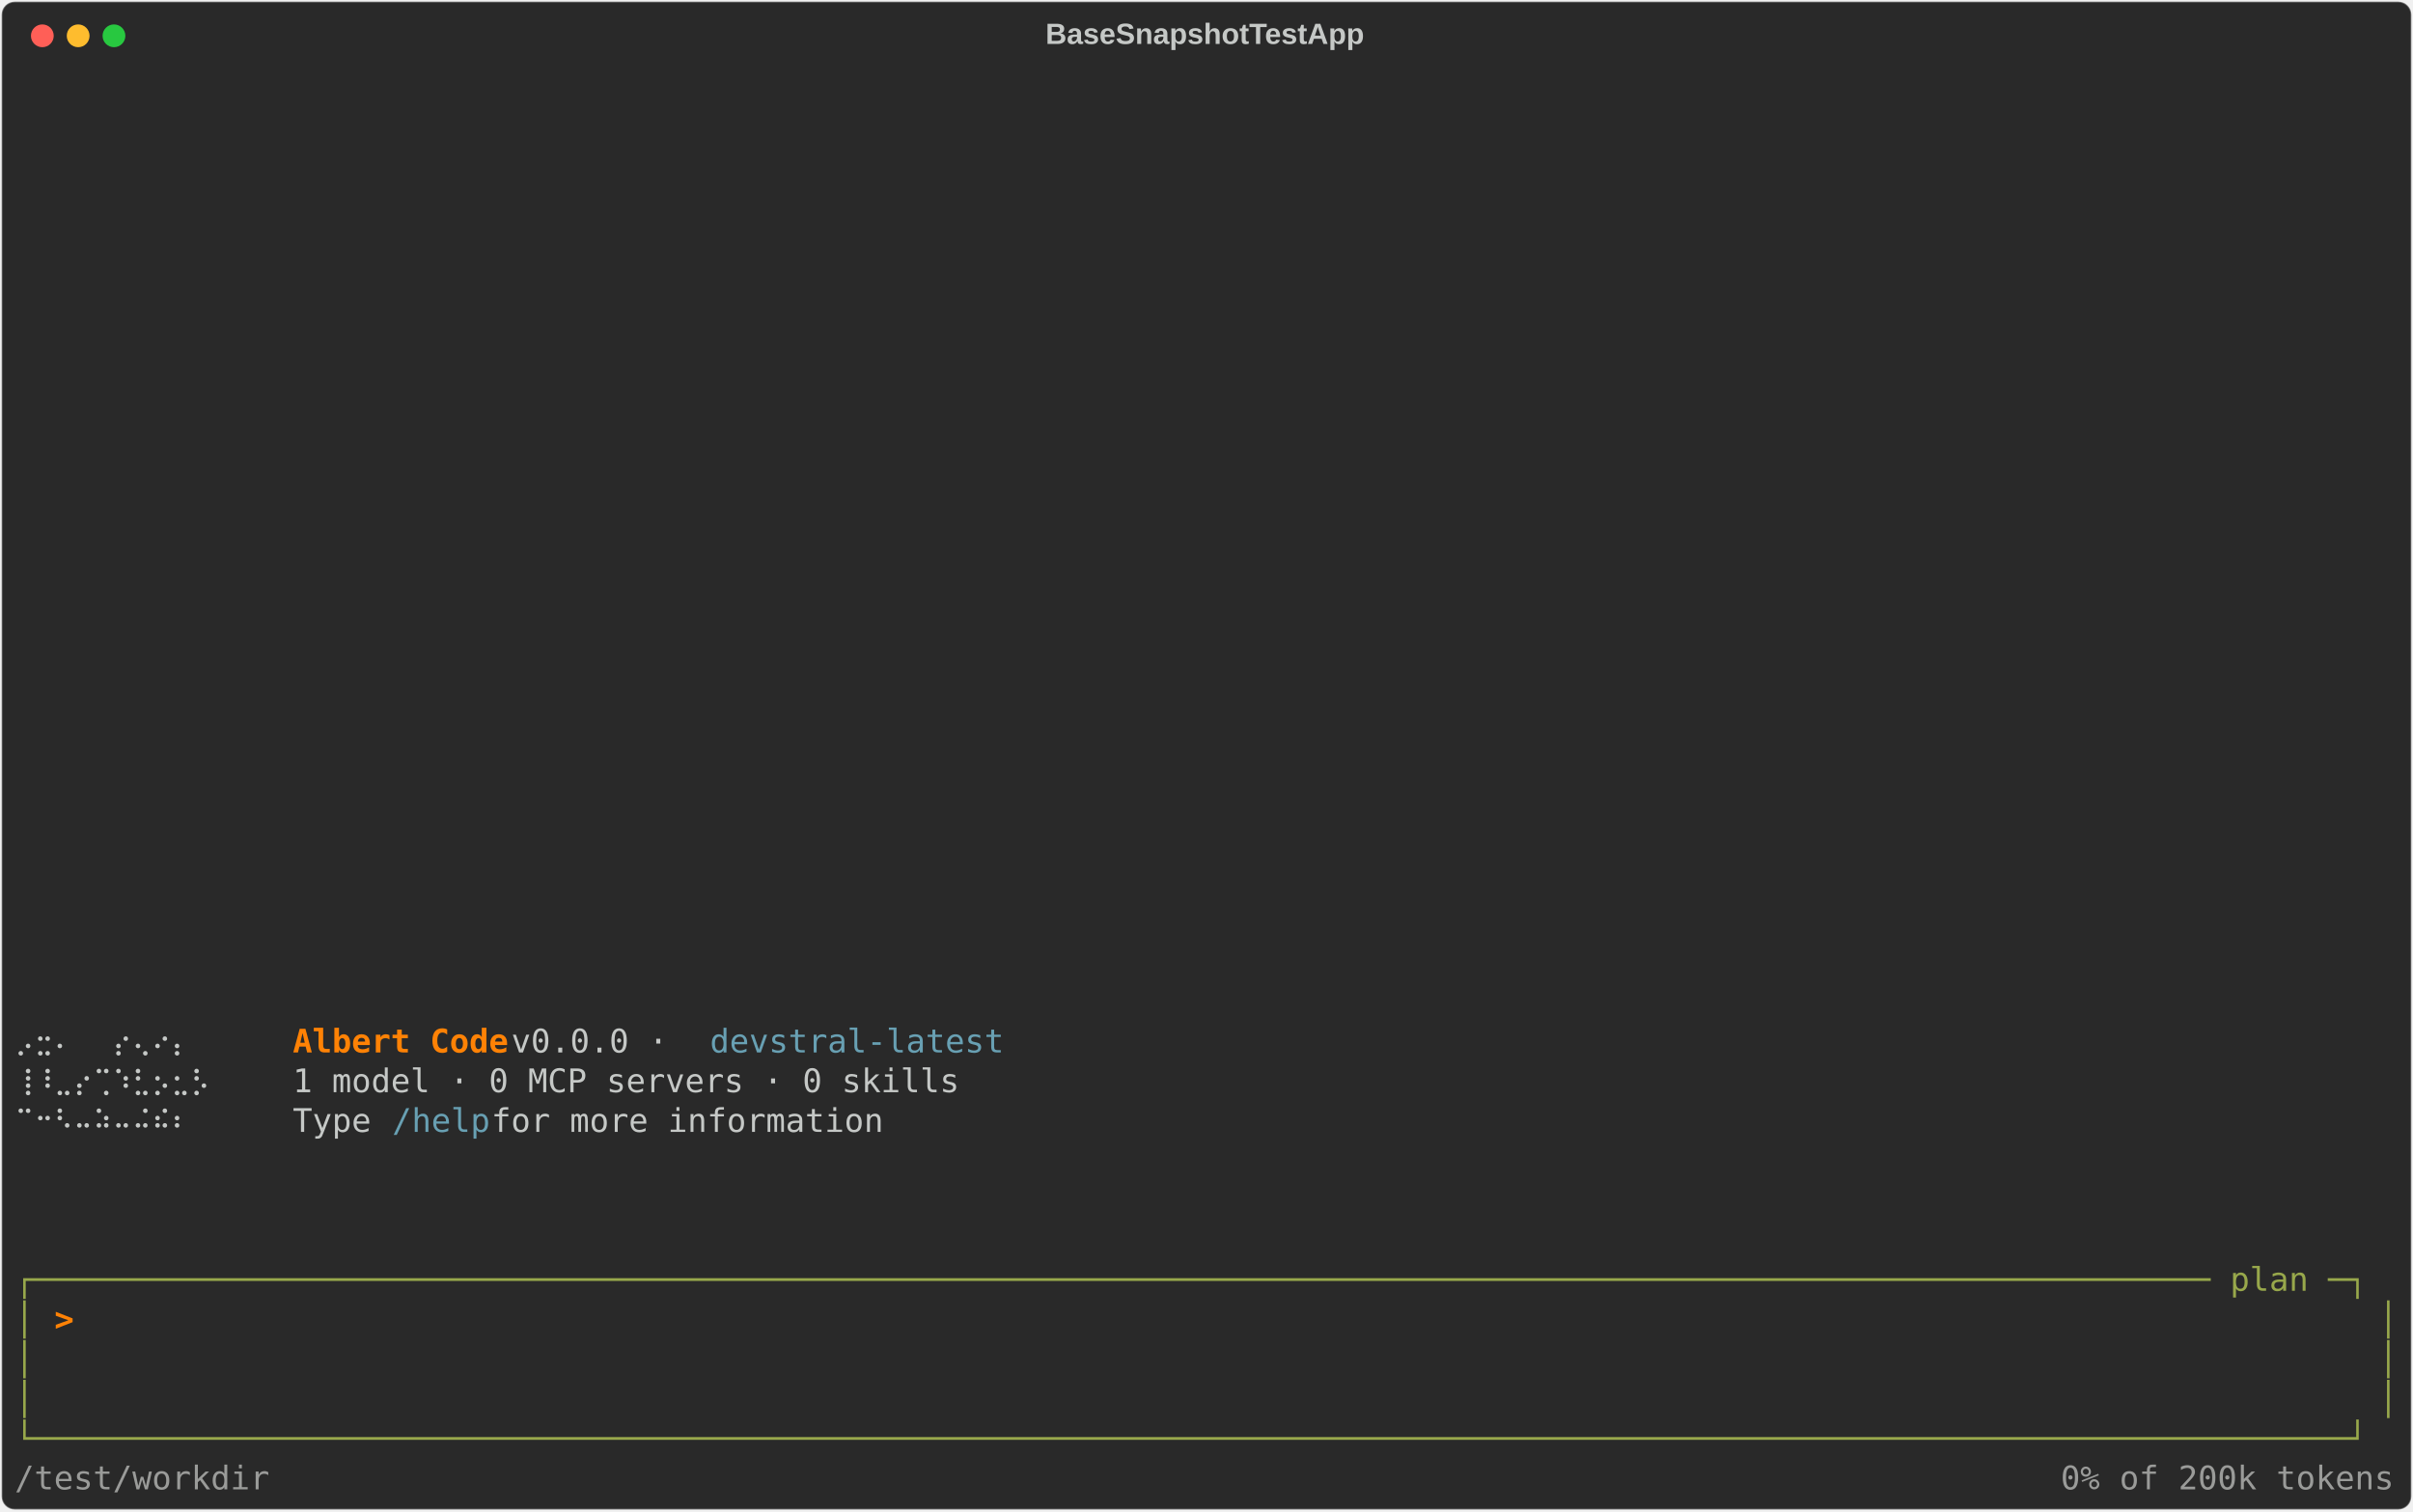
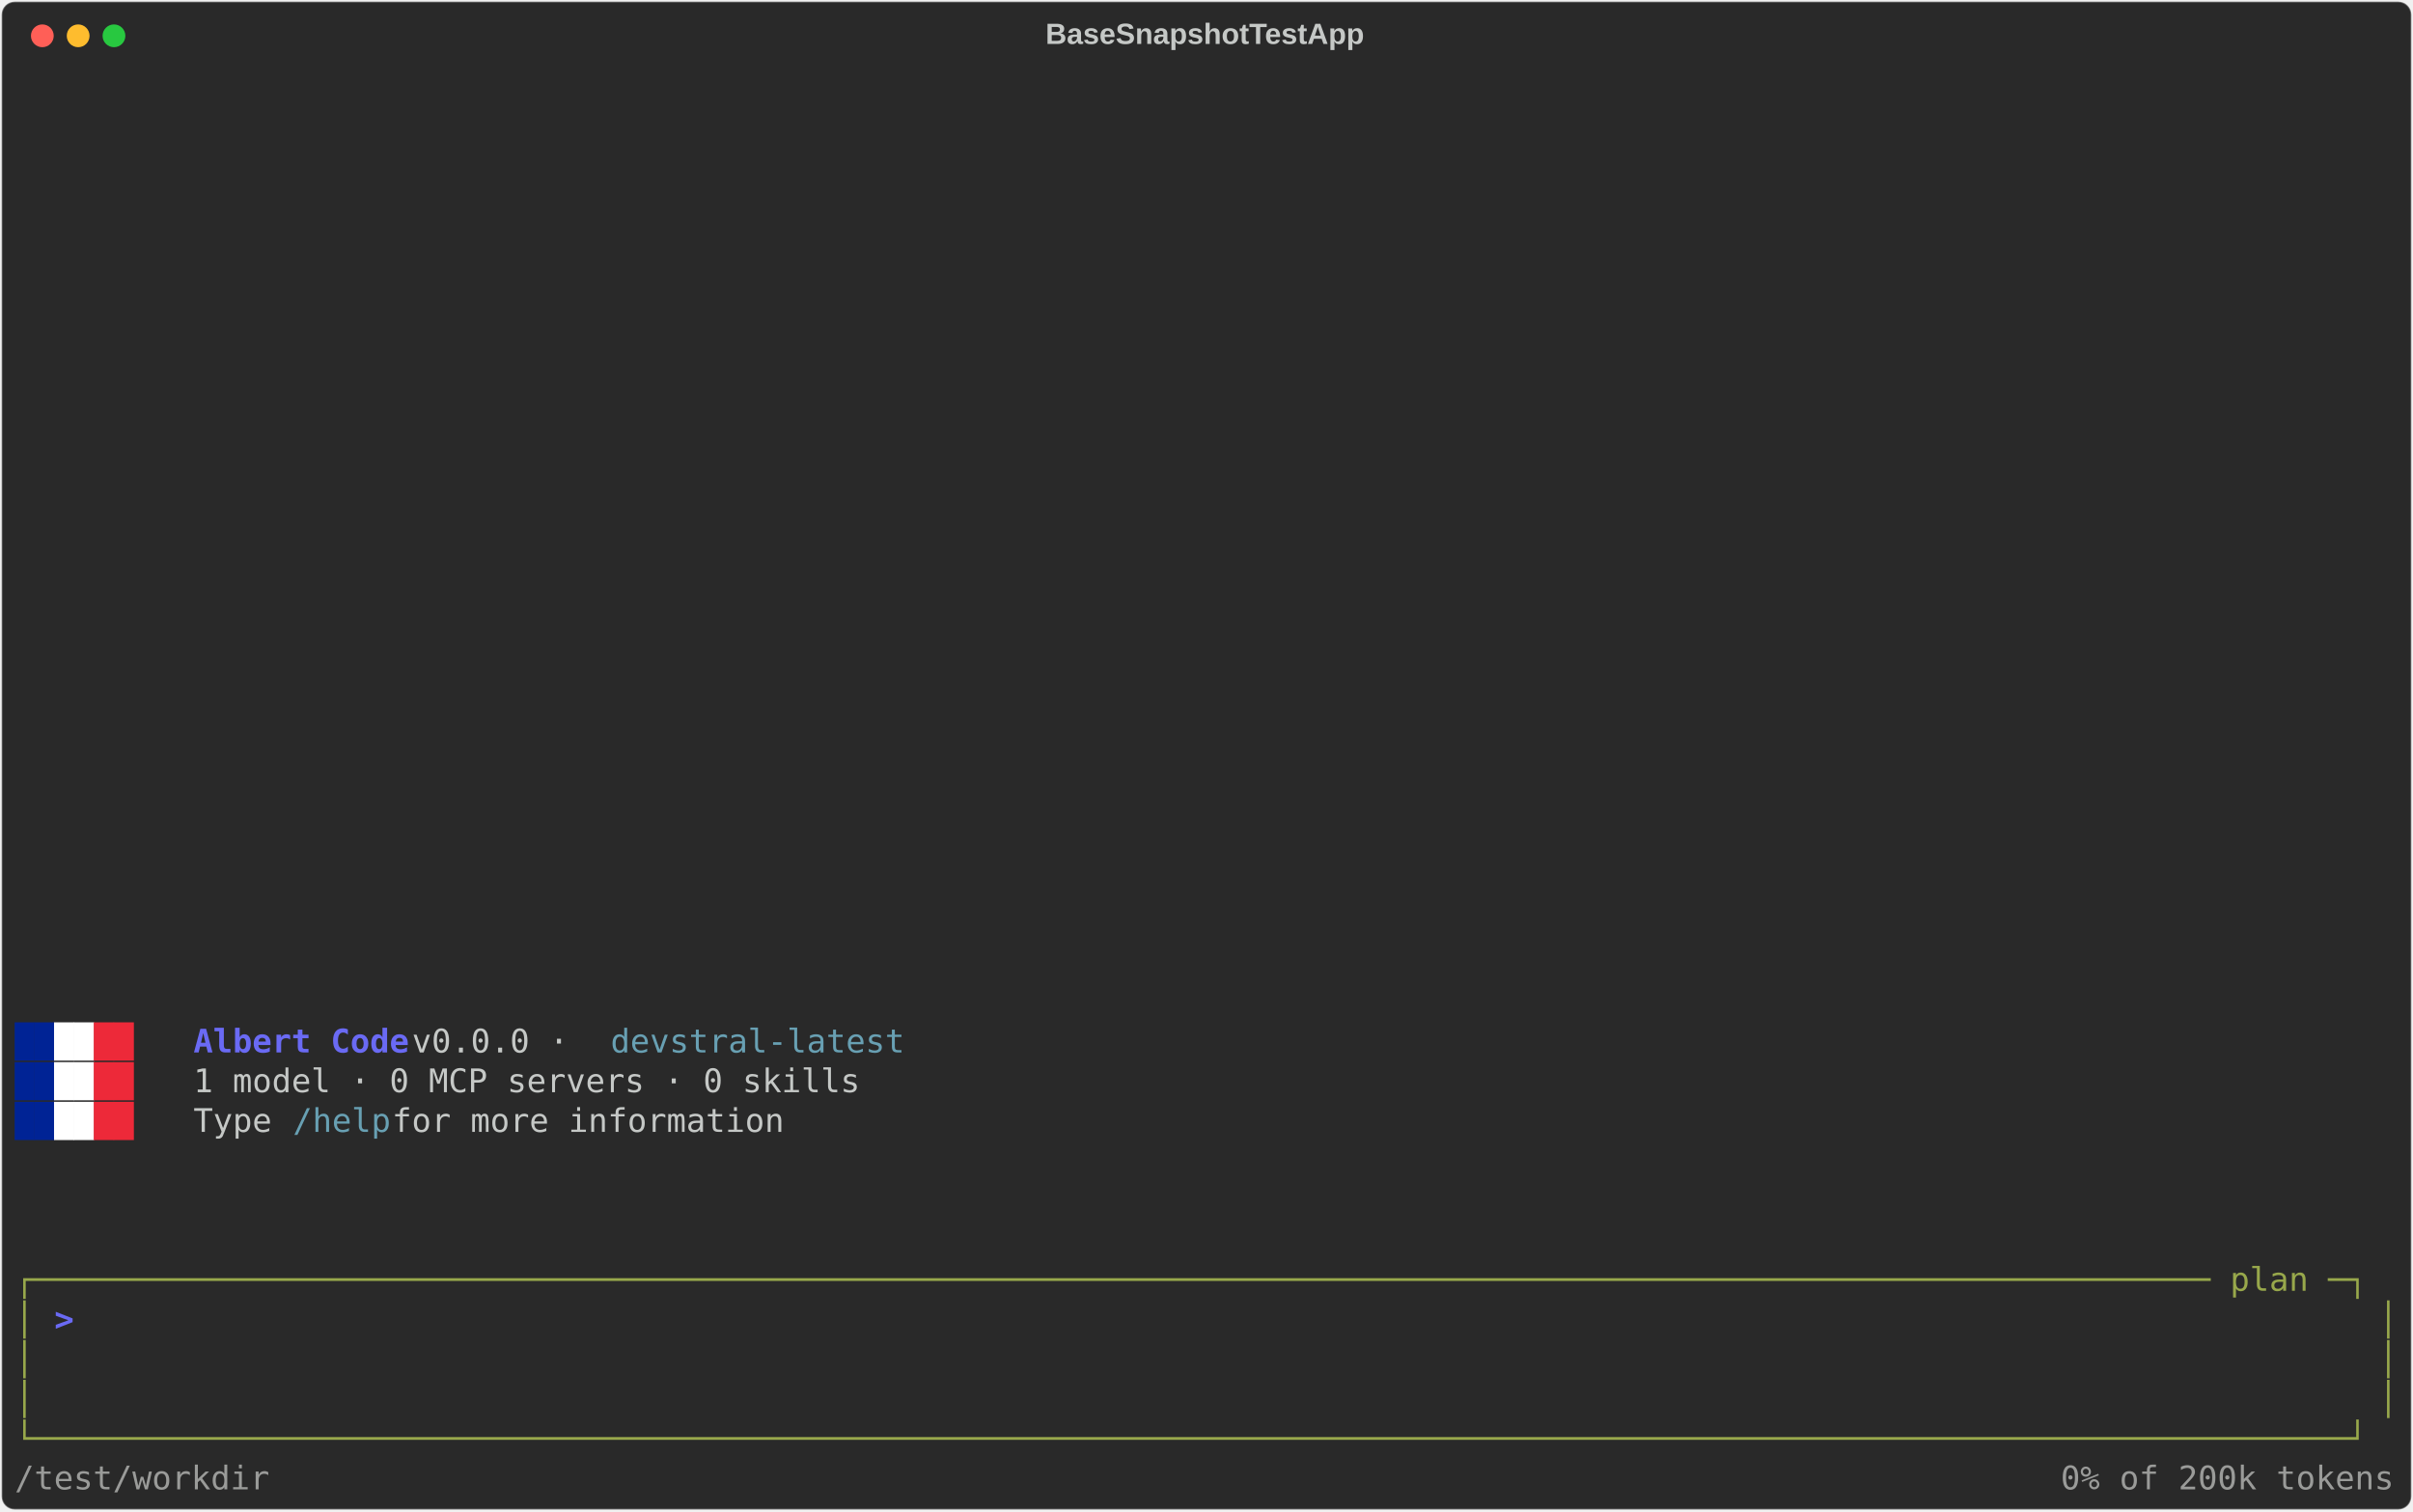
<svg xmlns="http://www.w3.org/2000/svg" class="rich-terminal" viewBox="0 0 1482 928.4">
  <style>

    @font-face {
        font-family: "Fira Code";
        src: local("FiraCode-Regular"),
                url("https://cdnjs.cloudflare.com/ajax/libs/firacode/6.2.0/woff2/FiraCode-Regular.woff2") format("woff2"),
                url("https://cdnjs.cloudflare.com/ajax/libs/firacode/6.2.0/woff/FiraCode-Regular.woff") format("woff");
        font-style: normal;
        font-weight: 400;
    }
    @font-face {
        font-family: "Fira Code";
        src: local("FiraCode-Bold"),
                url("https://cdnjs.cloudflare.com/ajax/libs/firacode/6.2.0/woff2/FiraCode-Bold.woff2") format("woff2"),
                url("https://cdnjs.cloudflare.com/ajax/libs/firacode/6.2.0/woff/FiraCode-Bold.woff") format("woff");
        font-style: bold;
        font-weight: 700;
    }

    .terminal-matrix {
        font-family: Fira Code, monospace;
        font-size: 20px;
        line-height: 24.4px;
        font-variant-east-asian: full-width;
    }

    .terminal-title {
        font-size: 18px;
        font-weight: bold;
        font-family: arial;
    }

    .terminal-r1 { fill: #c5c8c6 }
- .terminal-r2 { fill: #ff8205;font-weight: bold }
- .terminal-r3 { fill: #68a0b3 }
- .terminal-r4 { fill: #98a84b }
- .terminal-r5 { fill: #9a9b99 }
+ .terminal-r2 { fill: #002395 }
+ .terminal-r3 { fill: #ffffff }
+ .terminal-r4 { fill: #ed2939 }
+ .terminal-r5 { fill: #6a6af4;font-weight: bold }
+ .terminal-r6 { fill: #68a0b3 }
+ .terminal-r7 { fill: #98a84b }
+ .terminal-r8 { fill: #9a9b99 }
    </style>
  <defs>
    <clipPath id="terminal-clip-terminal">
      <rect x="0" y="0" width="1463.0" height="877.4" />
    </clipPath>
    <clipPath id="terminal-line-0">
      <rect x="0" y="1.5" width="1464" height="24.65" />
    </clipPath>
    <clipPath id="terminal-line-1">
      <rect x="0" y="25.9" width="1464" height="24.65" />
    </clipPath>
    <clipPath id="terminal-line-2">
      <rect x="0" y="50.3" width="1464" height="24.65" />
    </clipPath>
    <clipPath id="terminal-line-3">
      <rect x="0" y="74.7" width="1464" height="24.65" />
    </clipPath>
    <clipPath id="terminal-line-4">
      <rect x="0" y="99.1" width="1464" height="24.65" />
    </clipPath>
    <clipPath id="terminal-line-5">
      <rect x="0" y="123.5" width="1464" height="24.65" />
    </clipPath>
    <clipPath id="terminal-line-6">
      <rect x="0" y="147.9" width="1464" height="24.65" />
    </clipPath>
    <clipPath id="terminal-line-7">
      <rect x="0" y="172.3" width="1464" height="24.65" />
    </clipPath>
    <clipPath id="terminal-line-8">
      <rect x="0" y="196.7" width="1464" height="24.65" />
    </clipPath>
    <clipPath id="terminal-line-9">
      <rect x="0" y="221.1" width="1464" height="24.65" />
    </clipPath>
    <clipPath id="terminal-line-10">
      <rect x="0" y="245.5" width="1464" height="24.65" />
    </clipPath>
    <clipPath id="terminal-line-11">
      <rect x="0" y="269.9" width="1464" height="24.65" />
    </clipPath>
    <clipPath id="terminal-line-12">
      <rect x="0" y="294.3" width="1464" height="24.65" />
    </clipPath>
    <clipPath id="terminal-line-13">
      <rect x="0" y="318.7" width="1464" height="24.65" />
    </clipPath>
    <clipPath id="terminal-line-14">
      <rect x="0" y="343.1" width="1464" height="24.65" />
    </clipPath>
    <clipPath id="terminal-line-15">
      <rect x="0" y="367.5" width="1464" height="24.65" />
    </clipPath>
    <clipPath id="terminal-line-16">
      <rect x="0" y="391.9" width="1464" height="24.65" />
    </clipPath>
    <clipPath id="terminal-line-17">
      <rect x="0" y="416.3" width="1464" height="24.65" />
    </clipPath>
    <clipPath id="terminal-line-18">
      <rect x="0" y="440.7" width="1464" height="24.65" />
    </clipPath>
    <clipPath id="terminal-line-19">
      <rect x="0" y="465.1" width="1464" height="24.65" />
    </clipPath>
    <clipPath id="terminal-line-20">
      <rect x="0" y="489.5" width="1464" height="24.65" />
    </clipPath>
    <clipPath id="terminal-line-21">
      <rect x="0" y="513.9" width="1464" height="24.65" />
    </clipPath>
    <clipPath id="terminal-line-22">
      <rect x="0" y="538.3" width="1464" height="24.65" />
    </clipPath>
    <clipPath id="terminal-line-23">
      <rect x="0" y="562.7" width="1464" height="24.65" />
    </clipPath>
    <clipPath id="terminal-line-24">
      <rect x="0" y="587.1" width="1464" height="24.65" />
    </clipPath>
    <clipPath id="terminal-line-25">
      <rect x="0" y="611.5" width="1464" height="24.65" />
    </clipPath>
    <clipPath id="terminal-line-26">
      <rect x="0" y="635.9" width="1464" height="24.65" />
    </clipPath>
    <clipPath id="terminal-line-27">
      <rect x="0" y="660.3" width="1464" height="24.65" />
    </clipPath>
    <clipPath id="terminal-line-28">
      <rect x="0" y="684.7" width="1464" height="24.65" />
    </clipPath>
    <clipPath id="terminal-line-29">
      <rect x="0" y="709.1" width="1464" height="24.65" />
    </clipPath>
    <clipPath id="terminal-line-30">
      <rect x="0" y="733.5" width="1464" height="24.65" />
    </clipPath>
    <clipPath id="terminal-line-31">
      <rect x="0" y="757.9" width="1464" height="24.65" />
    </clipPath>
    <clipPath id="terminal-line-32">
      <rect x="0" y="782.3" width="1464" height="24.65" />
    </clipPath>
    <clipPath id="terminal-line-33">
      <rect x="0" y="806.7" width="1464" height="24.65" />
    </clipPath>
    <clipPath id="terminal-line-34">
      <rect x="0" y="831.1" width="1464" height="24.65" />
    </clipPath>
  </defs>
  <rect fill="#292929" stroke="rgba(255,255,255,0.35)" stroke-width="1" x="1" y="1" width="1480" height="926.4" rx="8" />
  <text class="terminal-title" fill="#c5c8c6" text-anchor="middle" x="740" y="27">BaseSnapshotTestApp</text>
  <g transform="translate(26,22)">
    <circle cx="0" cy="0" r="7" fill="#ff5f57" />
    <circle cx="22" cy="0" r="7" fill="#febc2e" />
    <circle cx="44" cy="0" r="7" fill="#28c840" />
  </g>
  <g transform="translate(9, 41)" clip-path="url(#terminal-clip-terminal)">
    <g class="terminal-matrix">
      <text class="terminal-r1" x="1464" y="20" textLength="12.2" clip-path="url(#terminal-line-0)">
</text>
      <text class="terminal-r1" x="1464" y="44.4" textLength="12.2" clip-path="url(#terminal-line-1)">
</text>
      <text class="terminal-r1" x="1464" y="68.8" textLength="12.2" clip-path="url(#terminal-line-2)">
</text>
      <text class="terminal-r1" x="1464" y="93.2" textLength="12.2" clip-path="url(#terminal-line-3)">
</text>
      <text class="terminal-r1" x="1464" y="117.6" textLength="12.2" clip-path="url(#terminal-line-4)">
</text>
      <text class="terminal-r1" x="1464" y="142" textLength="12.2" clip-path="url(#terminal-line-5)">
</text>
      <text class="terminal-r1" x="1464" y="166.4" textLength="12.2" clip-path="url(#terminal-line-6)">
</text>
      <text class="terminal-r1" x="1464" y="190.8" textLength="12.2" clip-path="url(#terminal-line-7)">
</text>
      <text class="terminal-r1" x="1464" y="215.2" textLength="12.2" clip-path="url(#terminal-line-8)">
</text>
      <text class="terminal-r1" x="1464" y="239.6" textLength="12.2" clip-path="url(#terminal-line-9)">
</text>
      <text class="terminal-r1" x="1464" y="264" textLength="12.2" clip-path="url(#terminal-line-10)">
</text>
      <text class="terminal-r1" x="1464" y="288.4" textLength="12.2" clip-path="url(#terminal-line-11)">
</text>
      <text class="terminal-r1" x="1464" y="312.8" textLength="12.2" clip-path="url(#terminal-line-12)">
</text>
      <text class="terminal-r1" x="1464" y="337.2" textLength="12.2" clip-path="url(#terminal-line-13)">
</text>
      <text class="terminal-r1" x="1464" y="361.6" textLength="12.2" clip-path="url(#terminal-line-14)">
</text>
      <text class="terminal-r1" x="1464" y="386" textLength="12.2" clip-path="url(#terminal-line-15)">
</text>
      <text class="terminal-r1" x="1464" y="410.4" textLength="12.2" clip-path="url(#terminal-line-16)">
</text>
      <text class="terminal-r1" x="1464" y="434.8" textLength="12.2" clip-path="url(#terminal-line-17)">
</text>
      <text class="terminal-r1" x="1464" y="459.2" textLength="12.2" clip-path="url(#terminal-line-18)">
</text>
      <text class="terminal-r1" x="1464" y="483.6" textLength="12.2" clip-path="url(#terminal-line-19)">
</text>
      <text class="terminal-r1" x="1464" y="508" textLength="12.2" clip-path="url(#terminal-line-20)">
</text>
      <text class="terminal-r1" x="1464" y="532.4" textLength="12.2" clip-path="url(#terminal-line-21)">
</text>
      <text class="terminal-r1" x="1464" y="556.8" textLength="12.2" clip-path="url(#terminal-line-22)">
</text>
      <text class="terminal-r1" x="1464" y="581.2" textLength="12.2" clip-path="url(#terminal-line-23)">
</text>
-       <text class="terminal-r1" x="0" y="605.6" textLength="134.2" clip-path="url(#terminal-line-24)">  ⡠⣒⠄  ⡔⢄⠔⡄</text>
-       <text class="terminal-r2" x="170.8" y="605.6" textLength="134.2" clip-path="url(#terminal-line-24)">Albert Code</text>
-       <text class="terminal-r1" x="305" y="605.6" textLength="122" clip-path="url(#terminal-line-24)"> v0.0.0 · </text>
-       <text class="terminal-r3" x="427" y="605.6" textLength="183" clip-path="url(#terminal-line-24)">devstral-latest</text>
+       <text class="terminal-r2" x="0" y="605.6" textLength="12.2" clip-path="url(#terminal-line-24)">█</text>
+       <text class="terminal-r2" x="12.2" y="605.6" textLength="12.2" clip-path="url(#terminal-line-24)">█</text>
+       <text class="terminal-r3" x="24.4" y="605.6" textLength="12.2" clip-path="url(#terminal-line-24)">█</text>
+       <text class="terminal-r3" x="36.6" y="605.6" textLength="12.2" clip-path="url(#terminal-line-24)">█</text>
+       <text class="terminal-r4" x="48.8" y="605.6" textLength="12.2" clip-path="url(#terminal-line-24)">█</text>
+       <text class="terminal-r4" x="61" y="605.6" textLength="12.2" clip-path="url(#terminal-line-24)">█</text>
+       <text class="terminal-r5" x="109.8" y="605.6" textLength="134.2" clip-path="url(#terminal-line-24)">Albert Code</text>
+       <text class="terminal-r1" x="244" y="605.6" textLength="122" clip-path="url(#terminal-line-24)"> v0.0.0 · </text>
+       <text class="terminal-r6" x="366" y="605.6" textLength="183" clip-path="url(#terminal-line-24)">devstral-latest</text>
      <text class="terminal-r1" x="1464" y="605.6" textLength="12.2" clip-path="url(#terminal-line-24)">
</text>
-       <text class="terminal-r1" x="0" y="630" textLength="134.2" clip-path="url(#terminal-line-25)"> ⢸⠸⣀⡔⢉⠱⣃⡢⣂⡣</text>
-       <text class="terminal-r1" x="170.8" y="630" textLength="414.8" clip-path="url(#terminal-line-25)">1 model · 0 MCP servers · 0 skills</text>
+       <text class="terminal-r2" x="0" y="630" textLength="12.2" clip-path="url(#terminal-line-25)">█</text>
+       <text class="terminal-r2" x="12.2" y="630" textLength="12.2" clip-path="url(#terminal-line-25)">█</text>
+       <text class="terminal-r3" x="24.4" y="630" textLength="12.2" clip-path="url(#terminal-line-25)">█</text>
+       <text class="terminal-r3" x="36.6" y="630" textLength="12.2" clip-path="url(#terminal-line-25)">█</text>
+       <text class="terminal-r4" x="48.8" y="630" textLength="12.2" clip-path="url(#terminal-line-25)">█</text>
+       <text class="terminal-r4" x="61" y="630" textLength="12.2" clip-path="url(#terminal-line-25)">█</text>
+       <text class="terminal-r1" x="109.8" y="630" textLength="414.8" clip-path="url(#terminal-line-25)">1 model · 0 MCP servers · 0 skills</text>
      <text class="terminal-r1" x="1464" y="630" textLength="12.2" clip-path="url(#terminal-line-25)">
</text>
-       <text class="terminal-r1" x="0" y="654.4" textLength="134.2" clip-path="url(#terminal-line-26)">  ⠉⠒⠣⠤⠵⠤⠬⠮⠆</text>
-       <text class="terminal-r1" x="170.8" y="654.4" textLength="61" clip-path="url(#terminal-line-26)">Type </text>
-       <text class="terminal-r3" x="231.8" y="654.4" textLength="61" clip-path="url(#terminal-line-26)">/help</text>
-       <text class="terminal-r1" x="292.8" y="654.4" textLength="256.2" clip-path="url(#terminal-line-26)"> for more information</text>
+       <text class="terminal-r2" x="0" y="654.4" textLength="12.2" clip-path="url(#terminal-line-26)">█</text>
+       <text class="terminal-r2" x="12.2" y="654.4" textLength="12.2" clip-path="url(#terminal-line-26)">█</text>
+       <text class="terminal-r3" x="24.4" y="654.4" textLength="12.2" clip-path="url(#terminal-line-26)">█</text>
+       <text class="terminal-r3" x="36.6" y="654.4" textLength="12.2" clip-path="url(#terminal-line-26)">█</text>
+       <text class="terminal-r4" x="48.8" y="654.4" textLength="12.2" clip-path="url(#terminal-line-26)">█</text>
+       <text class="terminal-r4" x="61" y="654.4" textLength="12.2" clip-path="url(#terminal-line-26)">█</text>
+       <text class="terminal-r1" x="109.8" y="654.4" textLength="61" clip-path="url(#terminal-line-26)">Type </text>
+       <text class="terminal-r6" x="170.8" y="654.4" textLength="61" clip-path="url(#terminal-line-26)">/help</text>
+       <text class="terminal-r1" x="231.8" y="654.4" textLength="256.2" clip-path="url(#terminal-line-26)"> for more information</text>
      <text class="terminal-r1" x="1464" y="654.4" textLength="12.2" clip-path="url(#terminal-line-26)">
</text>
      <text class="terminal-r1" x="1464" y="678.8" textLength="12.2" clip-path="url(#terminal-line-27)">
</text>
      <text class="terminal-r1" x="1464" y="703.2" textLength="12.2" clip-path="url(#terminal-line-28)">
</text>
      <text class="terminal-r1" x="1464" y="727.6" textLength="12.2" clip-path="url(#terminal-line-29)">
</text>
-       <text class="terminal-r4" x="0" y="752" textLength="1464" clip-path="url(#terminal-line-30)">┌─────────────────────────────────────────────────────────────────────────────────────────────────────────────── plan ─┐</text>
+       <text class="terminal-r7" x="0" y="752" textLength="1464" clip-path="url(#terminal-line-30)">┌─────────────────────────────────────────────────────────────────────────────────────────────────────────────── plan ─┐</text>
      <text class="terminal-r1" x="1464" y="752" textLength="12.2" clip-path="url(#terminal-line-30)">
</text>
-       <text class="terminal-r4" x="0" y="776.4" textLength="12.2" clip-path="url(#terminal-line-31)">│</text>
-       <text class="terminal-r2" x="24.4" y="776.4" textLength="12.2" clip-path="url(#terminal-line-31)">&gt;</text>
-       <text class="terminal-r4" x="1451.8" y="776.4" textLength="12.2" clip-path="url(#terminal-line-31)">│</text>
+       <text class="terminal-r7" x="0" y="776.4" textLength="12.2" clip-path="url(#terminal-line-31)">│</text>
+       <text class="terminal-r5" x="24.4" y="776.4" textLength="12.2" clip-path="url(#terminal-line-31)">&gt;</text>
+       <text class="terminal-r7" x="1451.8" y="776.4" textLength="12.2" clip-path="url(#terminal-line-31)">│</text>
      <text class="terminal-r1" x="1464" y="776.4" textLength="12.2" clip-path="url(#terminal-line-31)">
</text>
-       <text class="terminal-r4" x="0" y="800.8" textLength="12.2" clip-path="url(#terminal-line-32)">│</text>
-       <text class="terminal-r4" x="1451.8" y="800.8" textLength="12.2" clip-path="url(#terminal-line-32)">│</text>
+       <text class="terminal-r7" x="0" y="800.8" textLength="12.2" clip-path="url(#terminal-line-32)">│</text>
+       <text class="terminal-r7" x="1451.8" y="800.8" textLength="12.2" clip-path="url(#terminal-line-32)">│</text>
      <text class="terminal-r1" x="1464" y="800.8" textLength="12.2" clip-path="url(#terminal-line-32)">
</text>
-       <text class="terminal-r4" x="0" y="825.2" textLength="12.2" clip-path="url(#terminal-line-33)">│</text>
-       <text class="terminal-r4" x="1451.8" y="825.2" textLength="12.2" clip-path="url(#terminal-line-33)">│</text>
+       <text class="terminal-r7" x="0" y="825.2" textLength="12.2" clip-path="url(#terminal-line-33)">│</text>
+       <text class="terminal-r7" x="1451.8" y="825.2" textLength="12.2" clip-path="url(#terminal-line-33)">│</text>
      <text class="terminal-r1" x="1464" y="825.2" textLength="12.2" clip-path="url(#terminal-line-33)">
</text>
-       <text class="terminal-r4" x="0" y="849.6" textLength="1464" clip-path="url(#terminal-line-34)">└──────────────────────────────────────────────────────────────────────────────────────────────────────────────────────┘</text>
+       <text class="terminal-r7" x="0" y="849.6" textLength="1464" clip-path="url(#terminal-line-34)">└──────────────────────────────────────────────────────────────────────────────────────────────────────────────────────┘</text>
      <text class="terminal-r1" x="1464" y="849.6" textLength="12.2" clip-path="url(#terminal-line-34)">
</text>
-       <text class="terminal-r5" x="0" y="874" textLength="158.6" clip-path="url(#terminal-line-35)">/test/workdir</text>
-       <text class="terminal-r5" x="1256.6" y="874" textLength="207.4" clip-path="url(#terminal-line-35)">0% of 200k tokens</text>
+       <text class="terminal-r8" x="0" y="874" textLength="158.6" clip-path="url(#terminal-line-35)">/test/workdir</text>
+       <text class="terminal-r8" x="1256.6" y="874" textLength="207.4" clip-path="url(#terminal-line-35)">0% of 200k tokens</text>
    </g>
  </g>
</svg>
